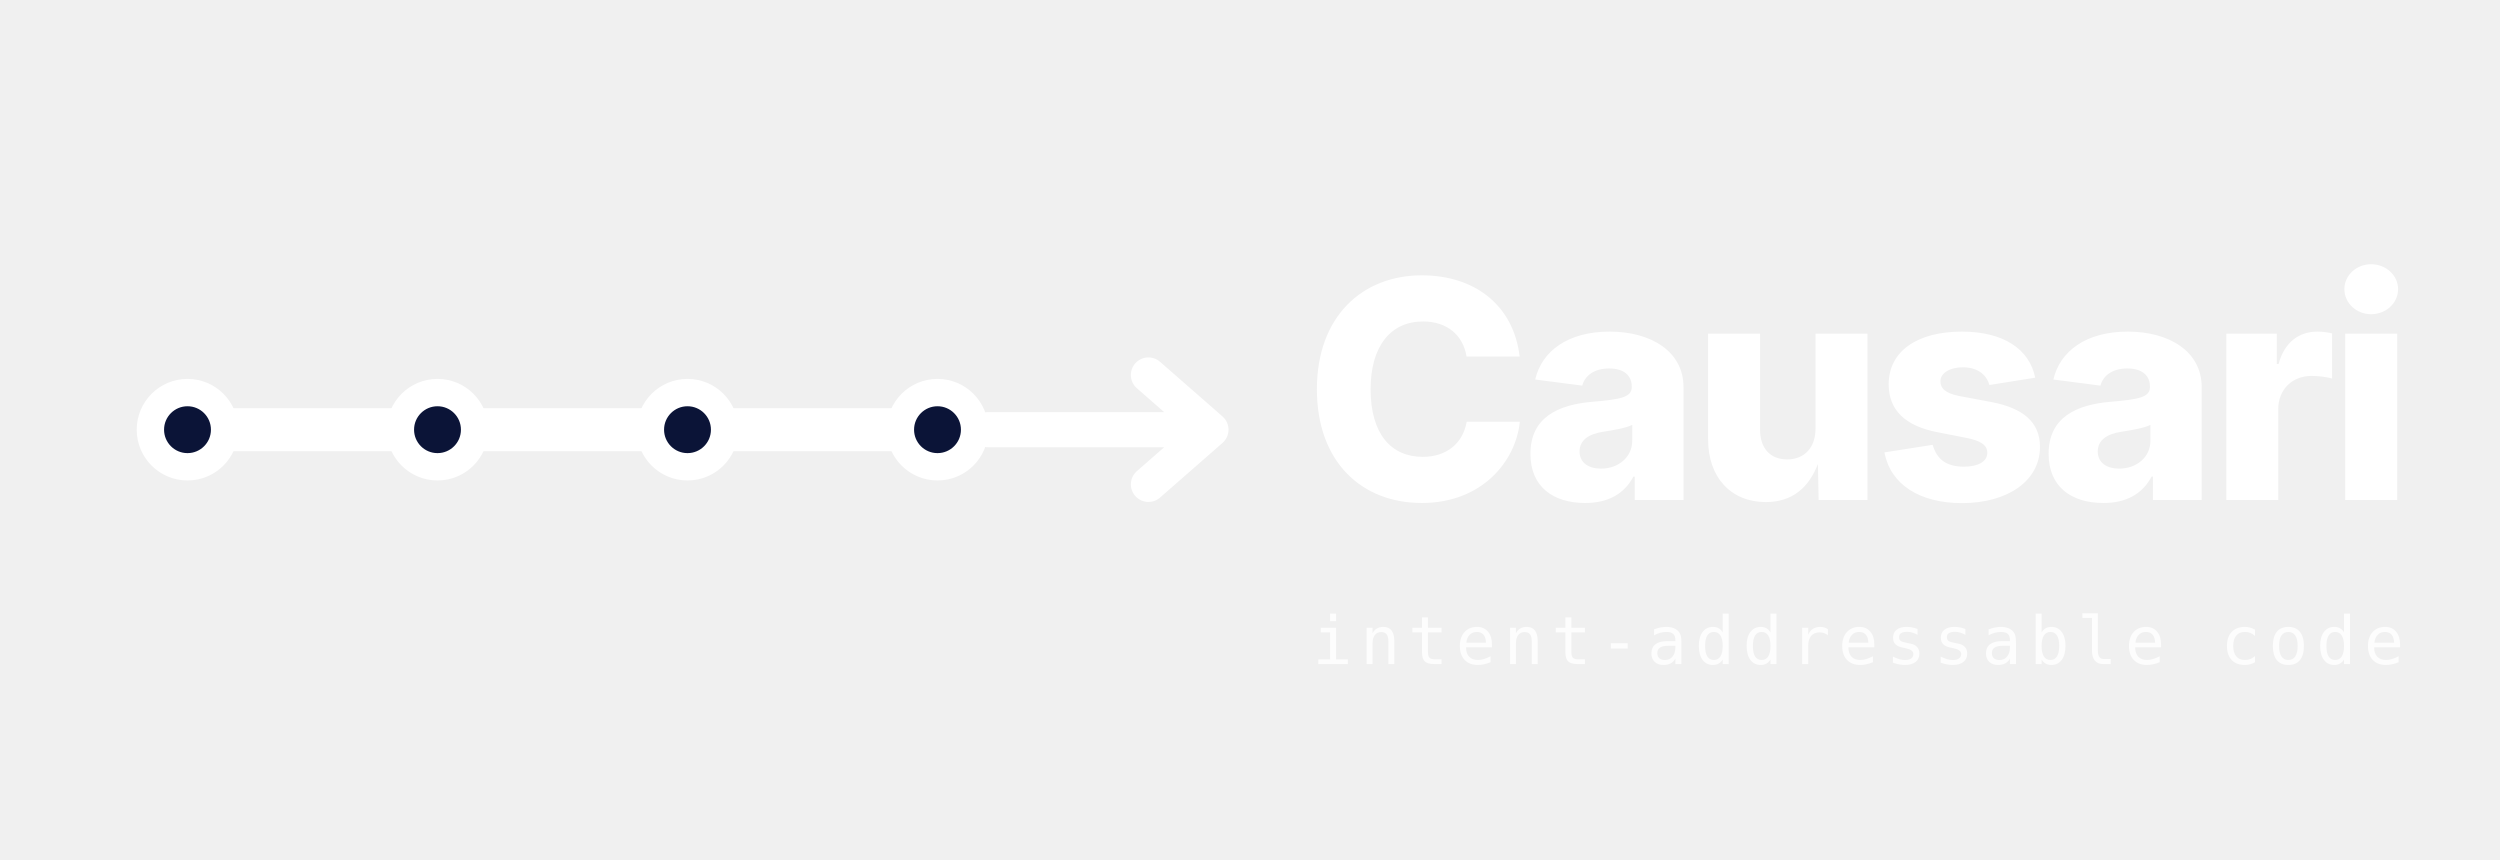
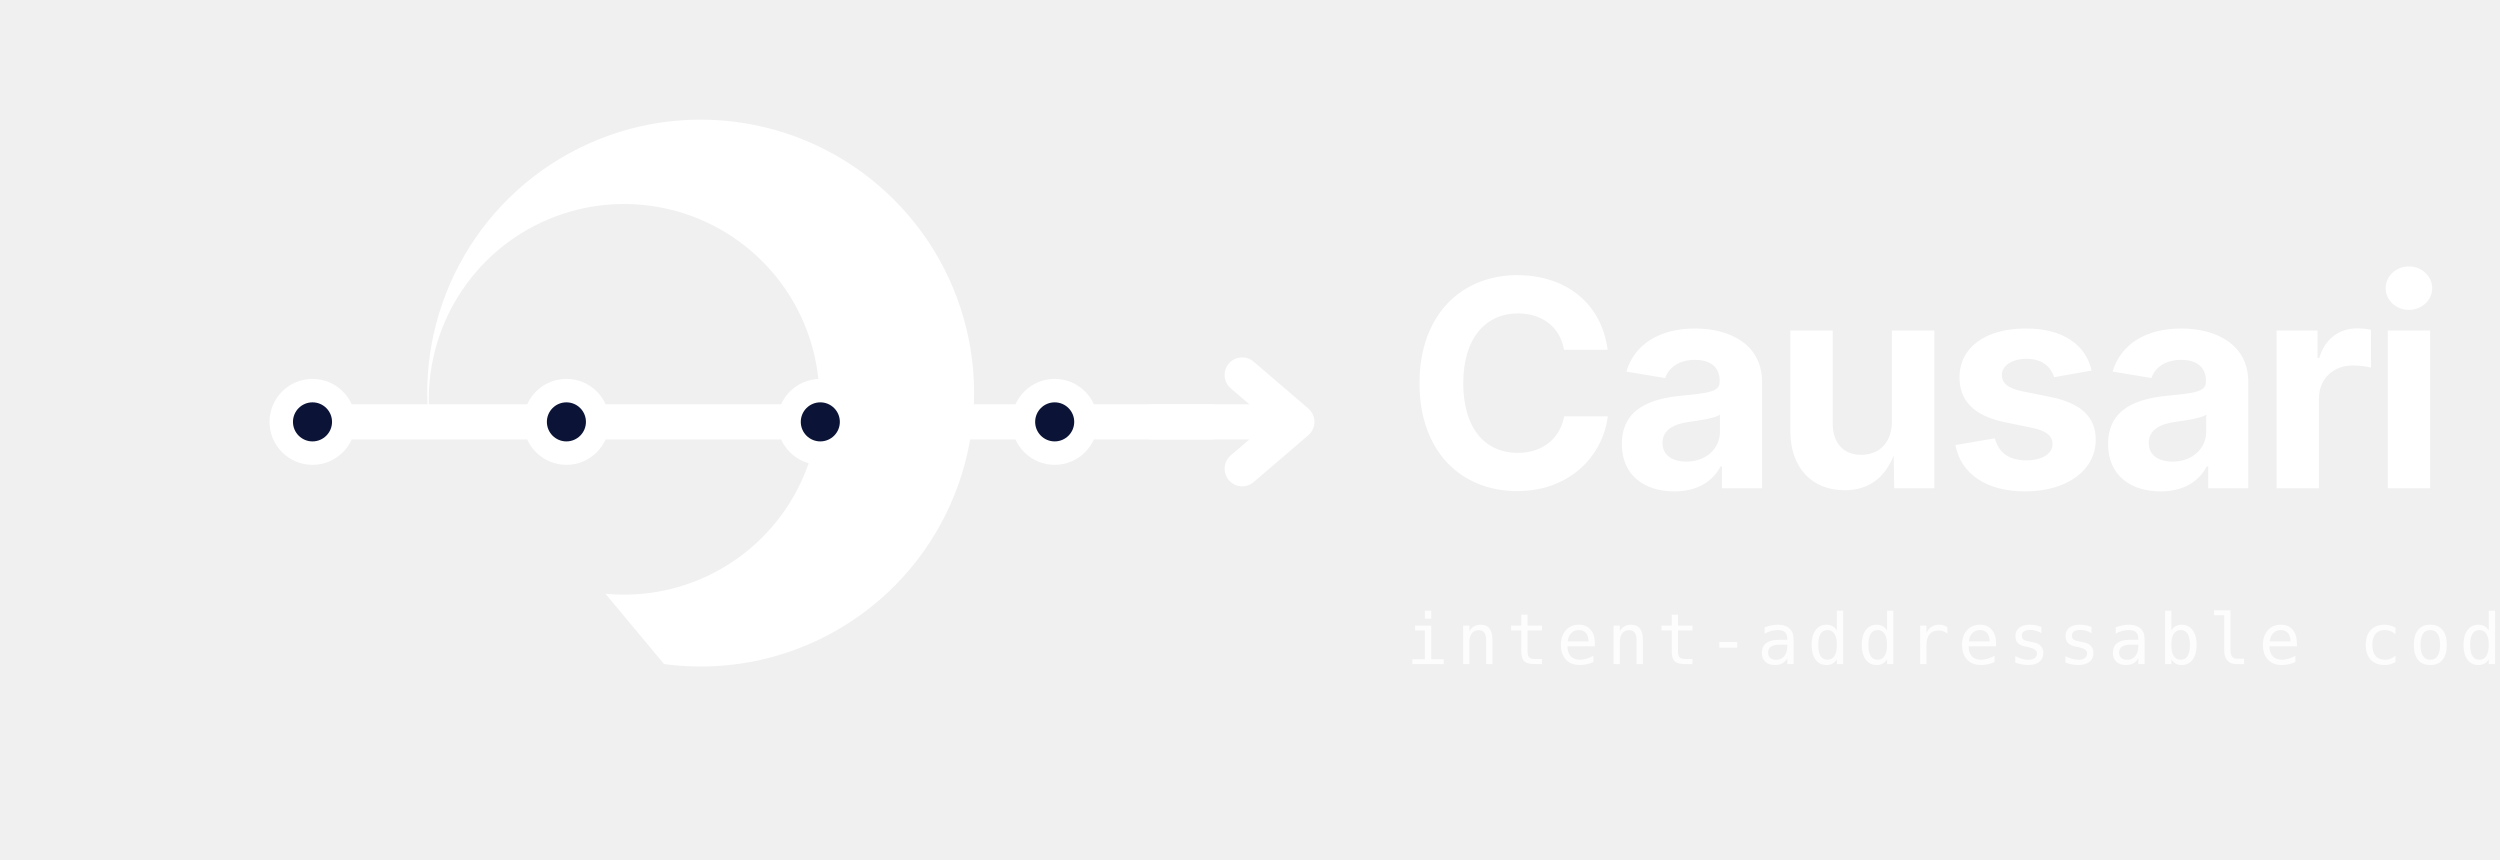
- <svg xmlns="http://www.w3.org/2000/svg" viewBox="0 0 640 220" role="img" aria-label="Causari — intent-addressable code">
-   <polyline points="48,110 112,110 176,110 240,110" stroke="#FFFFFF" stroke-width="11" stroke-linecap="round" stroke-linejoin="round" fill="none" />
+ <svg xmlns="http://www.w3.org/2000/svg" viewBox="0 0 640 220" role="img" aria-label="Causari">
+   <path d="M 130 110            a 70 70 0 1 1 60 60            L 175 152            a 50 50 0 1 0 -45 -45            Z" fill="#FFFFFF" transform="translate(-20 0)" />
+   <g stroke="#FFFFFF" stroke-width="9" stroke-linecap="round" stroke-linejoin="round" fill="none">
+     <polyline points="80,108 145,108 210,108 270,108 310,108" />
+   </g>
  <g fill="#FFFFFF">
-     <circle cx="48" cy="110" r="13" />
-     <circle cx="112" cy="110" r="13" />
-     <circle cx="176" cy="110" r="13" />
-     <circle cx="240" cy="110" r="13" />
+     <circle cx="80" cy="108" r="11" />
+     <circle cx="145" cy="108" r="11" />
+     <circle cx="210" cy="108" r="11" />
+     <circle cx="270" cy="108" r="11" />
  </g>
  <g fill="#0B1437">
-     <circle cx="48" cy="110" r="6" />
-     <circle cx="112" cy="110" r="6" />
-     <circle cx="176" cy="110" r="6" />
-     <circle cx="240" cy="110" r="6" />
+     <circle cx="80" cy="108" r="5" />
+     <circle cx="145" cy="108" r="5" />
+     <circle cx="210" cy="108" r="5" />
+     <circle cx="270" cy="108" r="5" />
  </g>
-   <path d="M 253 110 L 308 110 M 294 96 L 310 110 L 294 124" stroke="#FFFFFF" stroke-width="9" stroke-linecap="round" stroke-linejoin="round" fill="none" />
-   <text x="334" y="128" font-family="'Inter', 'Segoe UI', system-ui, sans-serif" font-weight="800" font-size="78" letter-spacing="-2.5" fill="#FFFFFF">Causari</text>
-   <text x="336" y="170" font-family="'JetBrains Mono', 'Fira Code', ui-monospace, monospace" font-size="17" letter-spacing="2" fill="#FFFFFF" opacity="0.85">intent-addressable code</text>
+   <path d="M 295 108 L 330 108 M 318 96 L 332 108 L 318 120" stroke="#FFFFFF" stroke-width="9" stroke-linecap="round" stroke-linejoin="round" fill="none" />
+   <text x="360" y="125" font-family="'Inter', 'Segoe UI', system-ui, sans-serif" font-weight="700" font-size="74" letter-spacing="-2" fill="#FFFFFF">Causari</text>
+   <text x="360" y="170" font-family="'JetBrains Mono', 'Fira Code', ui-monospace, monospace" font-size="18" letter-spacing="2" fill="#FFFFFF" opacity="0.85">intent-addressable code</text>
</svg>
